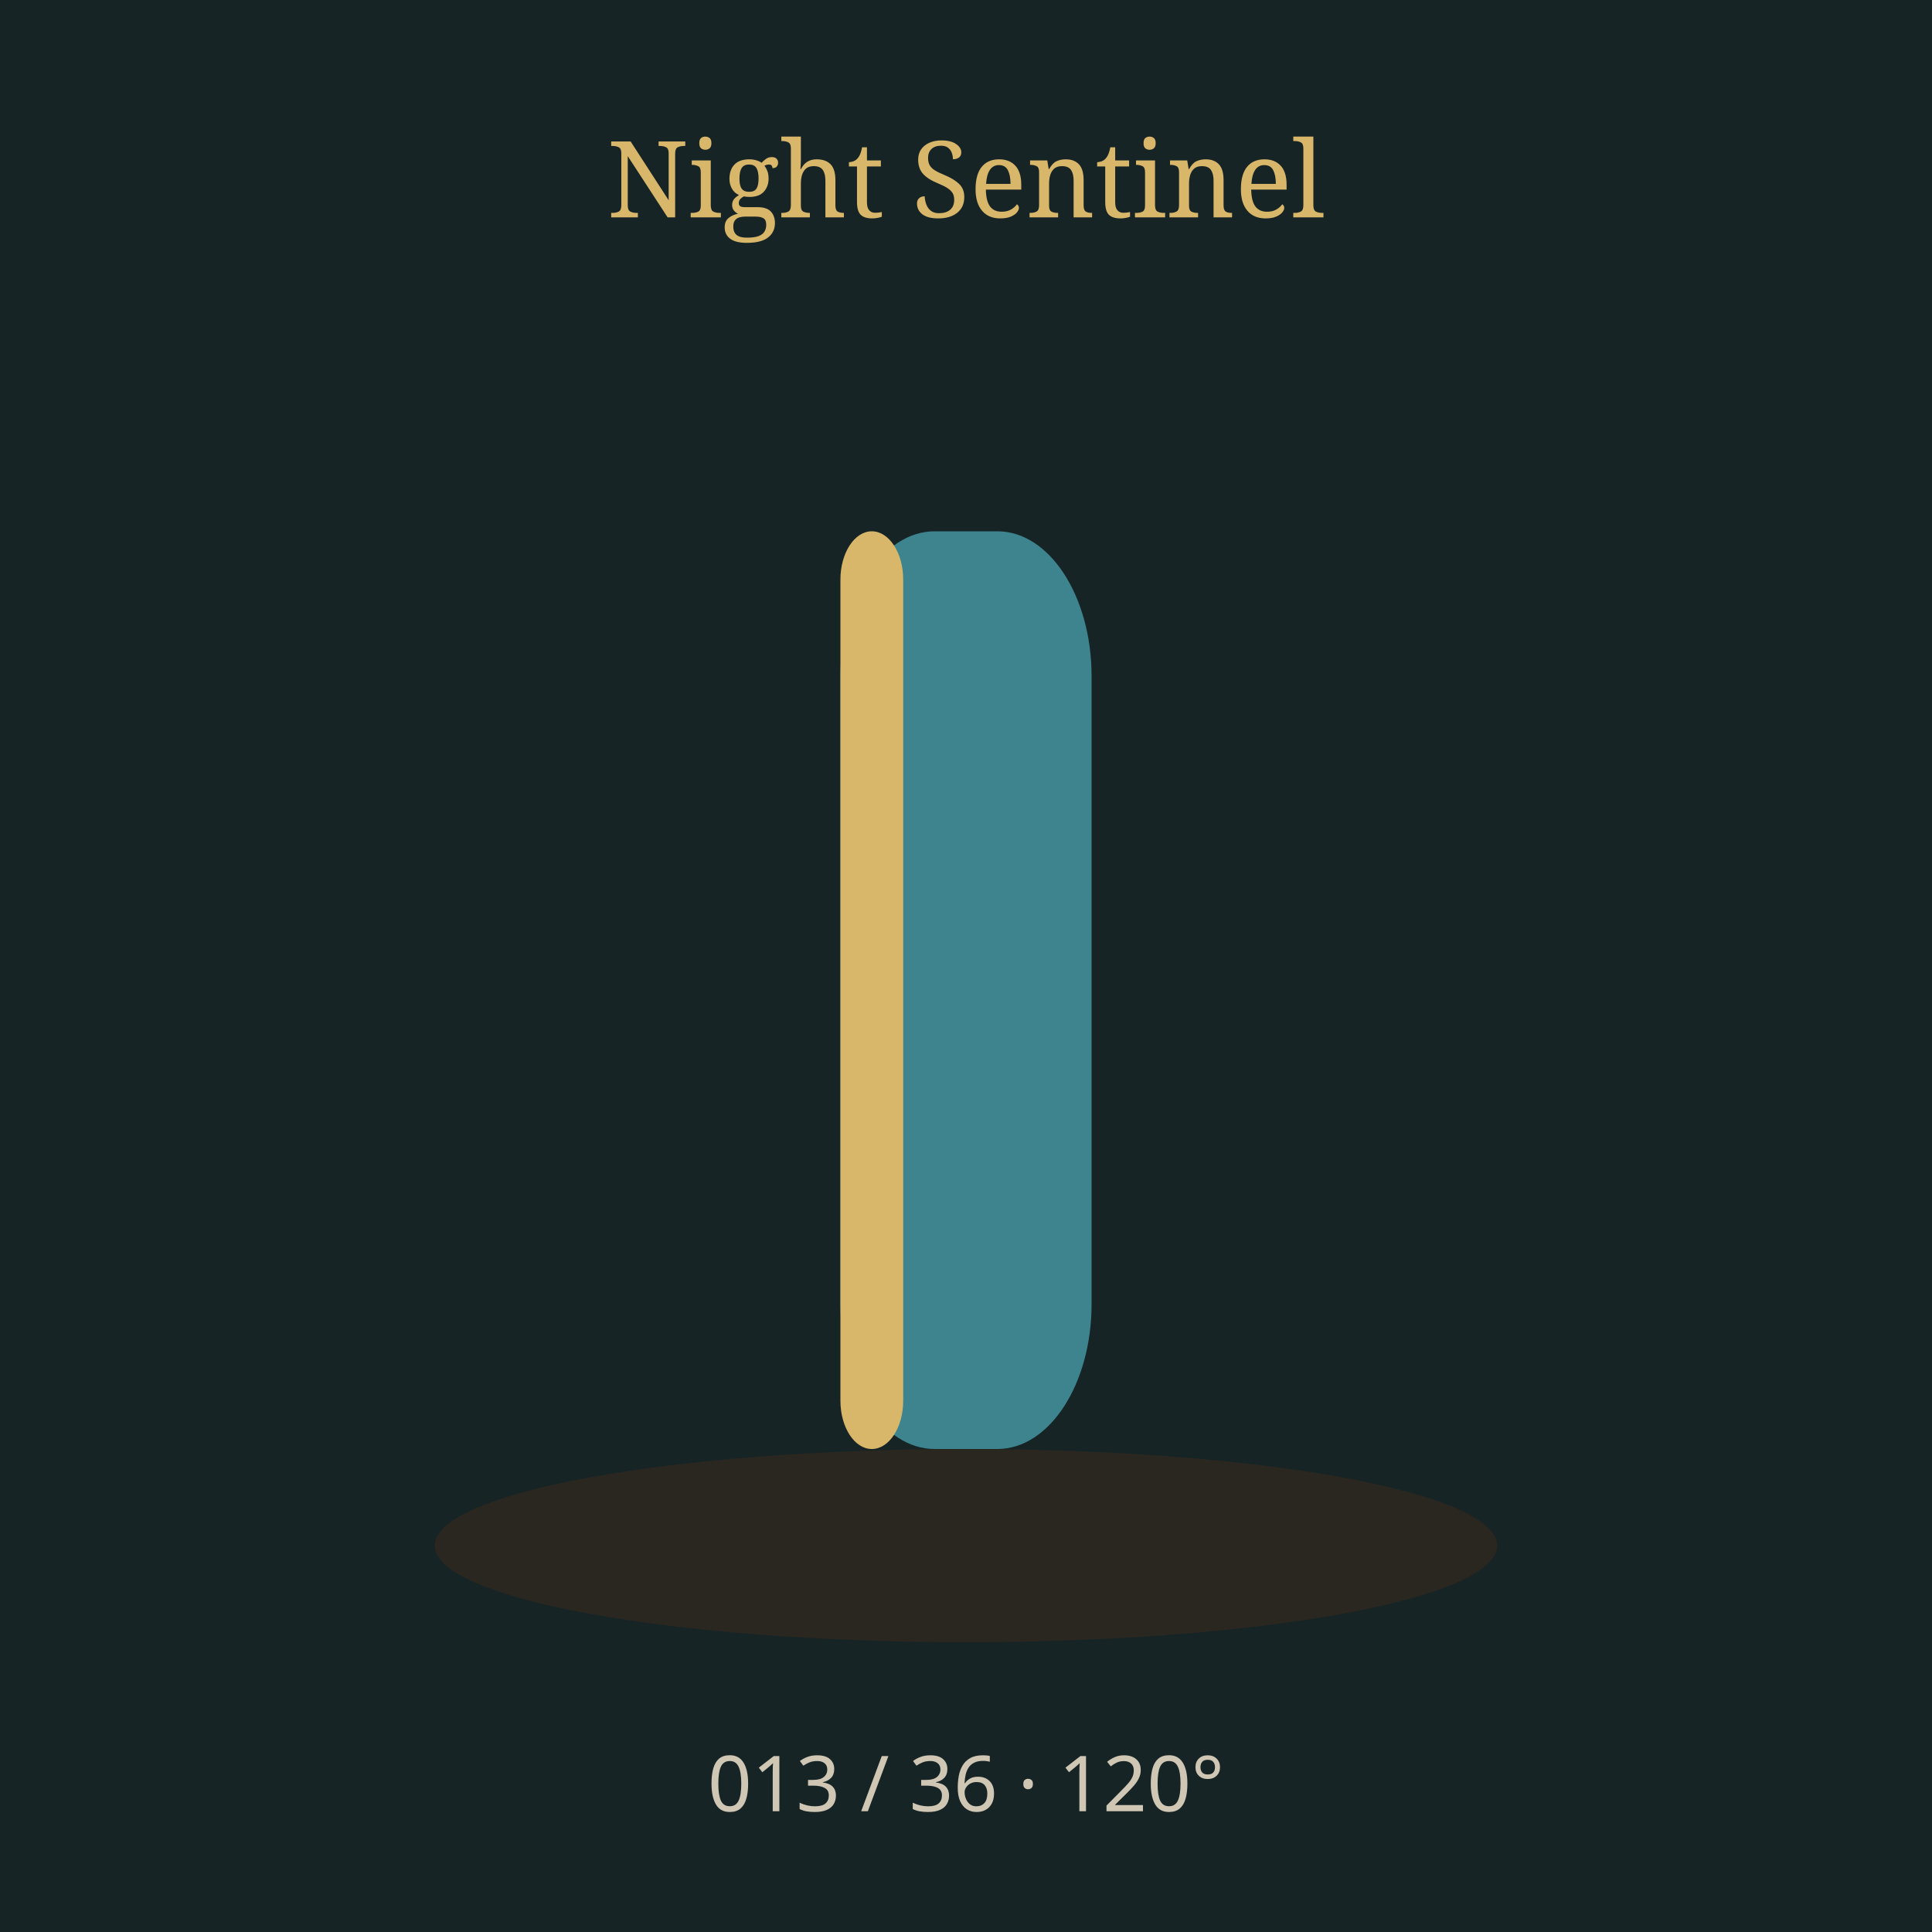
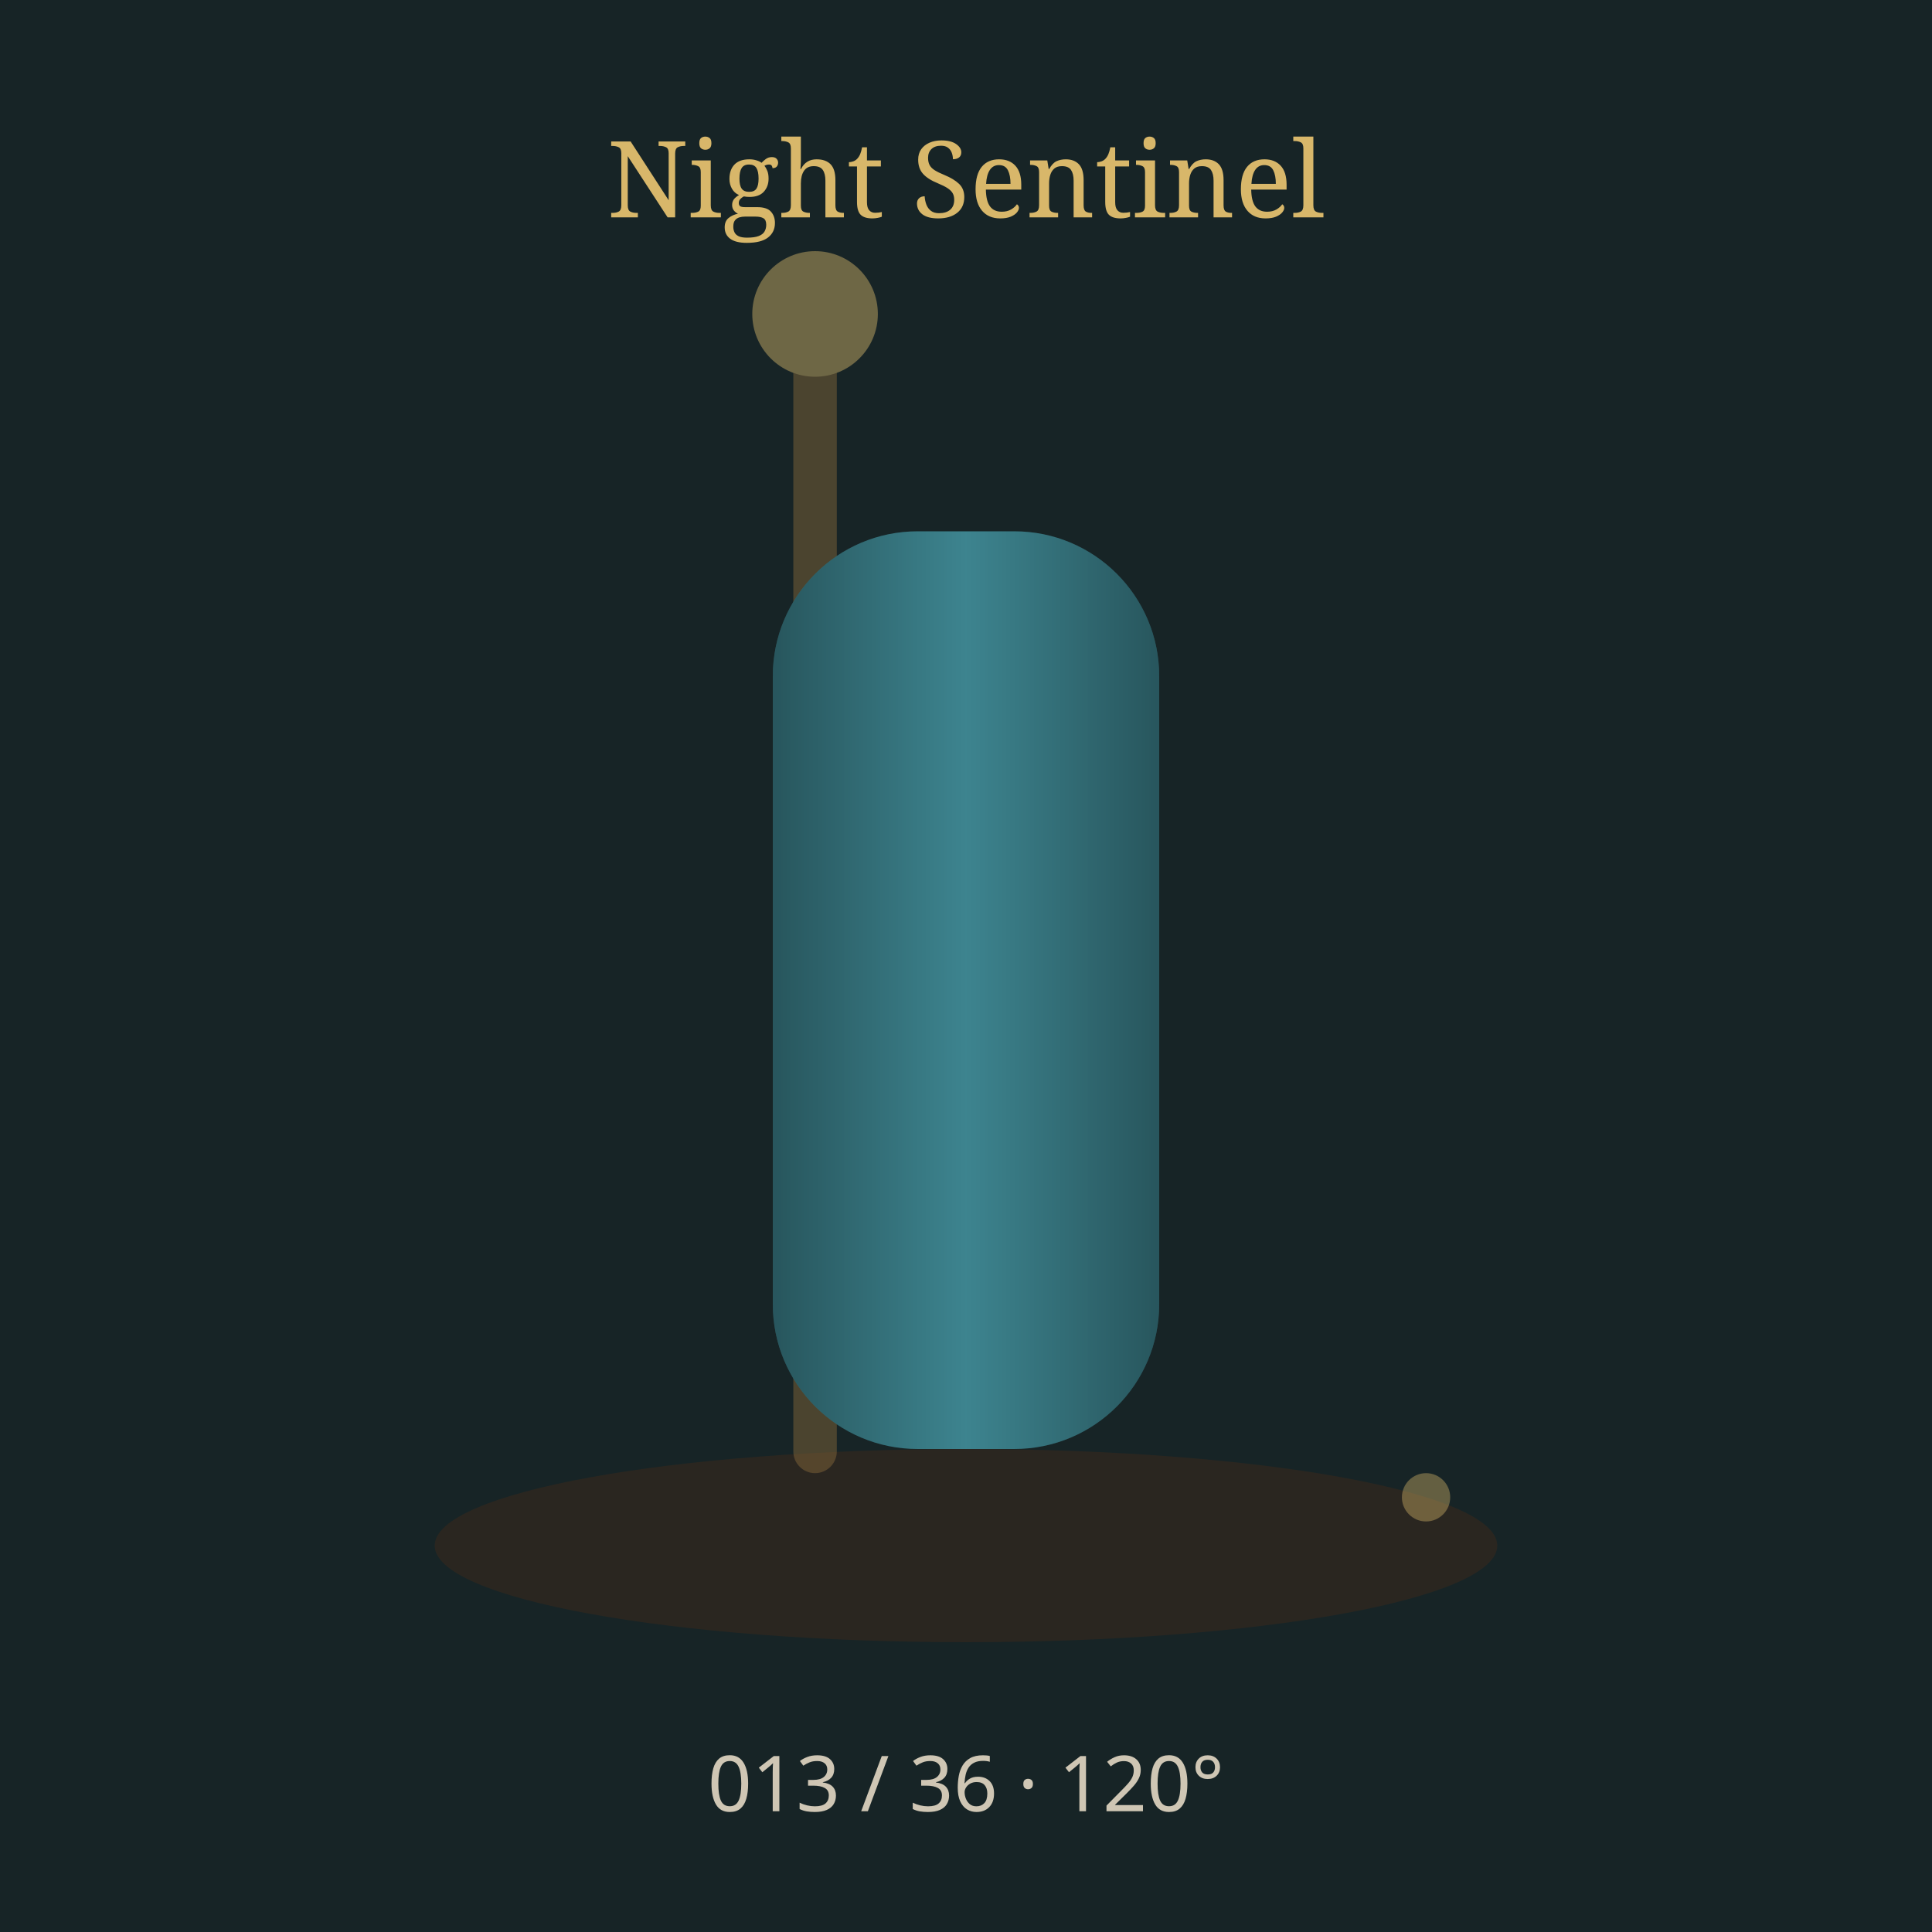
<svg xmlns="http://www.w3.org/2000/svg" width="800" height="800" viewBox="0 0 800 800">
+   <defs>
+     <linearGradient id="shade" x1="0" y1="0" x2="1" y2="0">
+       <stop offset="0" stop-color="#000" stop-opacity="0.35" />
+       <stop offset="0.5" stop-color="#000" stop-opacity="0" />
+       <stop offset="1" stop-color="#000" stop-opacity="0.35" />
+     </linearGradient>
+     <clipPath id="body">
+       <rect x="-80" y="-180" width="160" height="380" rx="60" />
+     </clipPath>
+   </defs>
  <rect width="100%" height="100%" fill="hsl(188 25% 12%)" />
  <ellipse cx="400" cy="640" rx="220" ry="40" fill="#2a2620" />
-   <g transform="translate(400 400) scale(0.650 1)">
+   <circle cx="590.5" cy="620.0" r="10" fill="#d8b76a" opacity="0.4" />
+   <g transform="translate(400 400)">
+     <g opacity="0.45">
+       <rect x="-71.5" y="-260" width="18" height="470" rx="9" fill="#8a6a3a" />
+       <circle cx="-62.5" cy="-270" r="26" fill="#d8b76a" />
+     </g>
    <rect x="-80" y="-180" width="160" height="380" rx="60" fill="hsl(188 40% 40%)" />
-     <rect x="-80" y="-180" width="40" height="380" rx="20" fill="#d8b76a" />
+     <rect x="-80" y="-180" width="160" height="380" rx="60" fill="url(#shade)" />
  </g>
  <text x="400" y="90" fill="#d8b76a" font-family="serif" font-size="44" text-anchor="middle">Night Sentinel</text>
  <text x="400" y="750" fill="#cfc6b4" font-family="sans-serif" font-size="32" text-anchor="middle">013 / 36 · 120°</text>
</svg>
